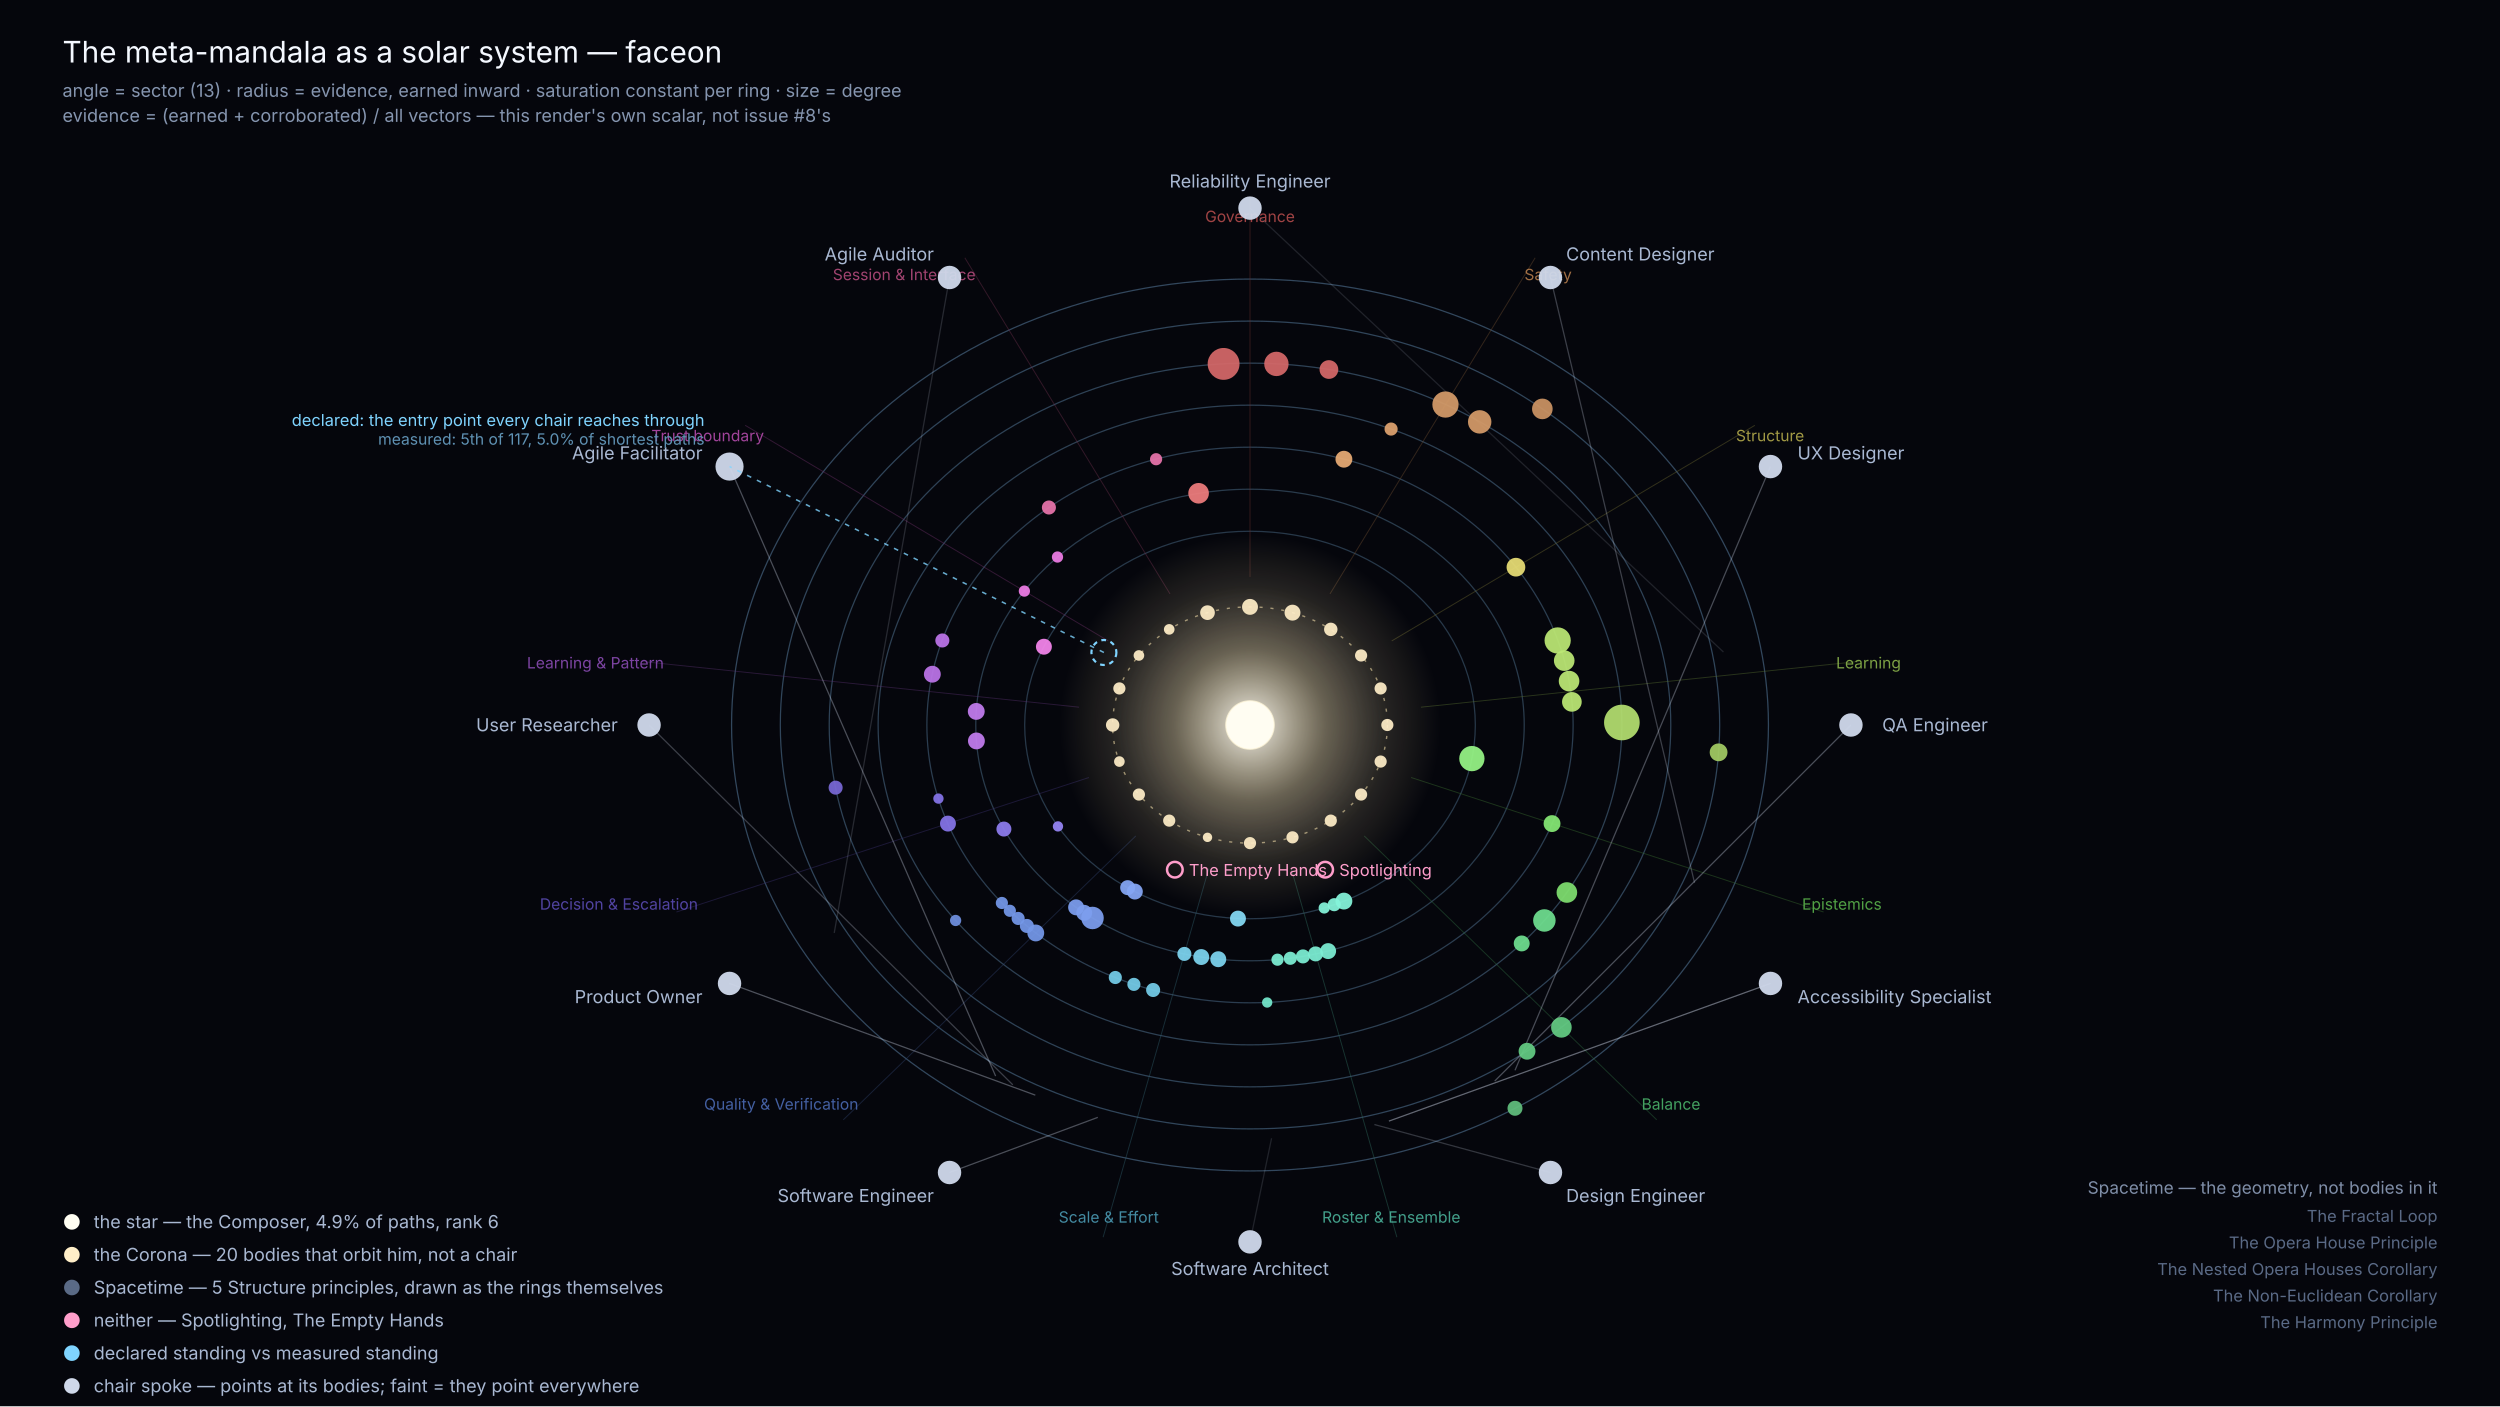
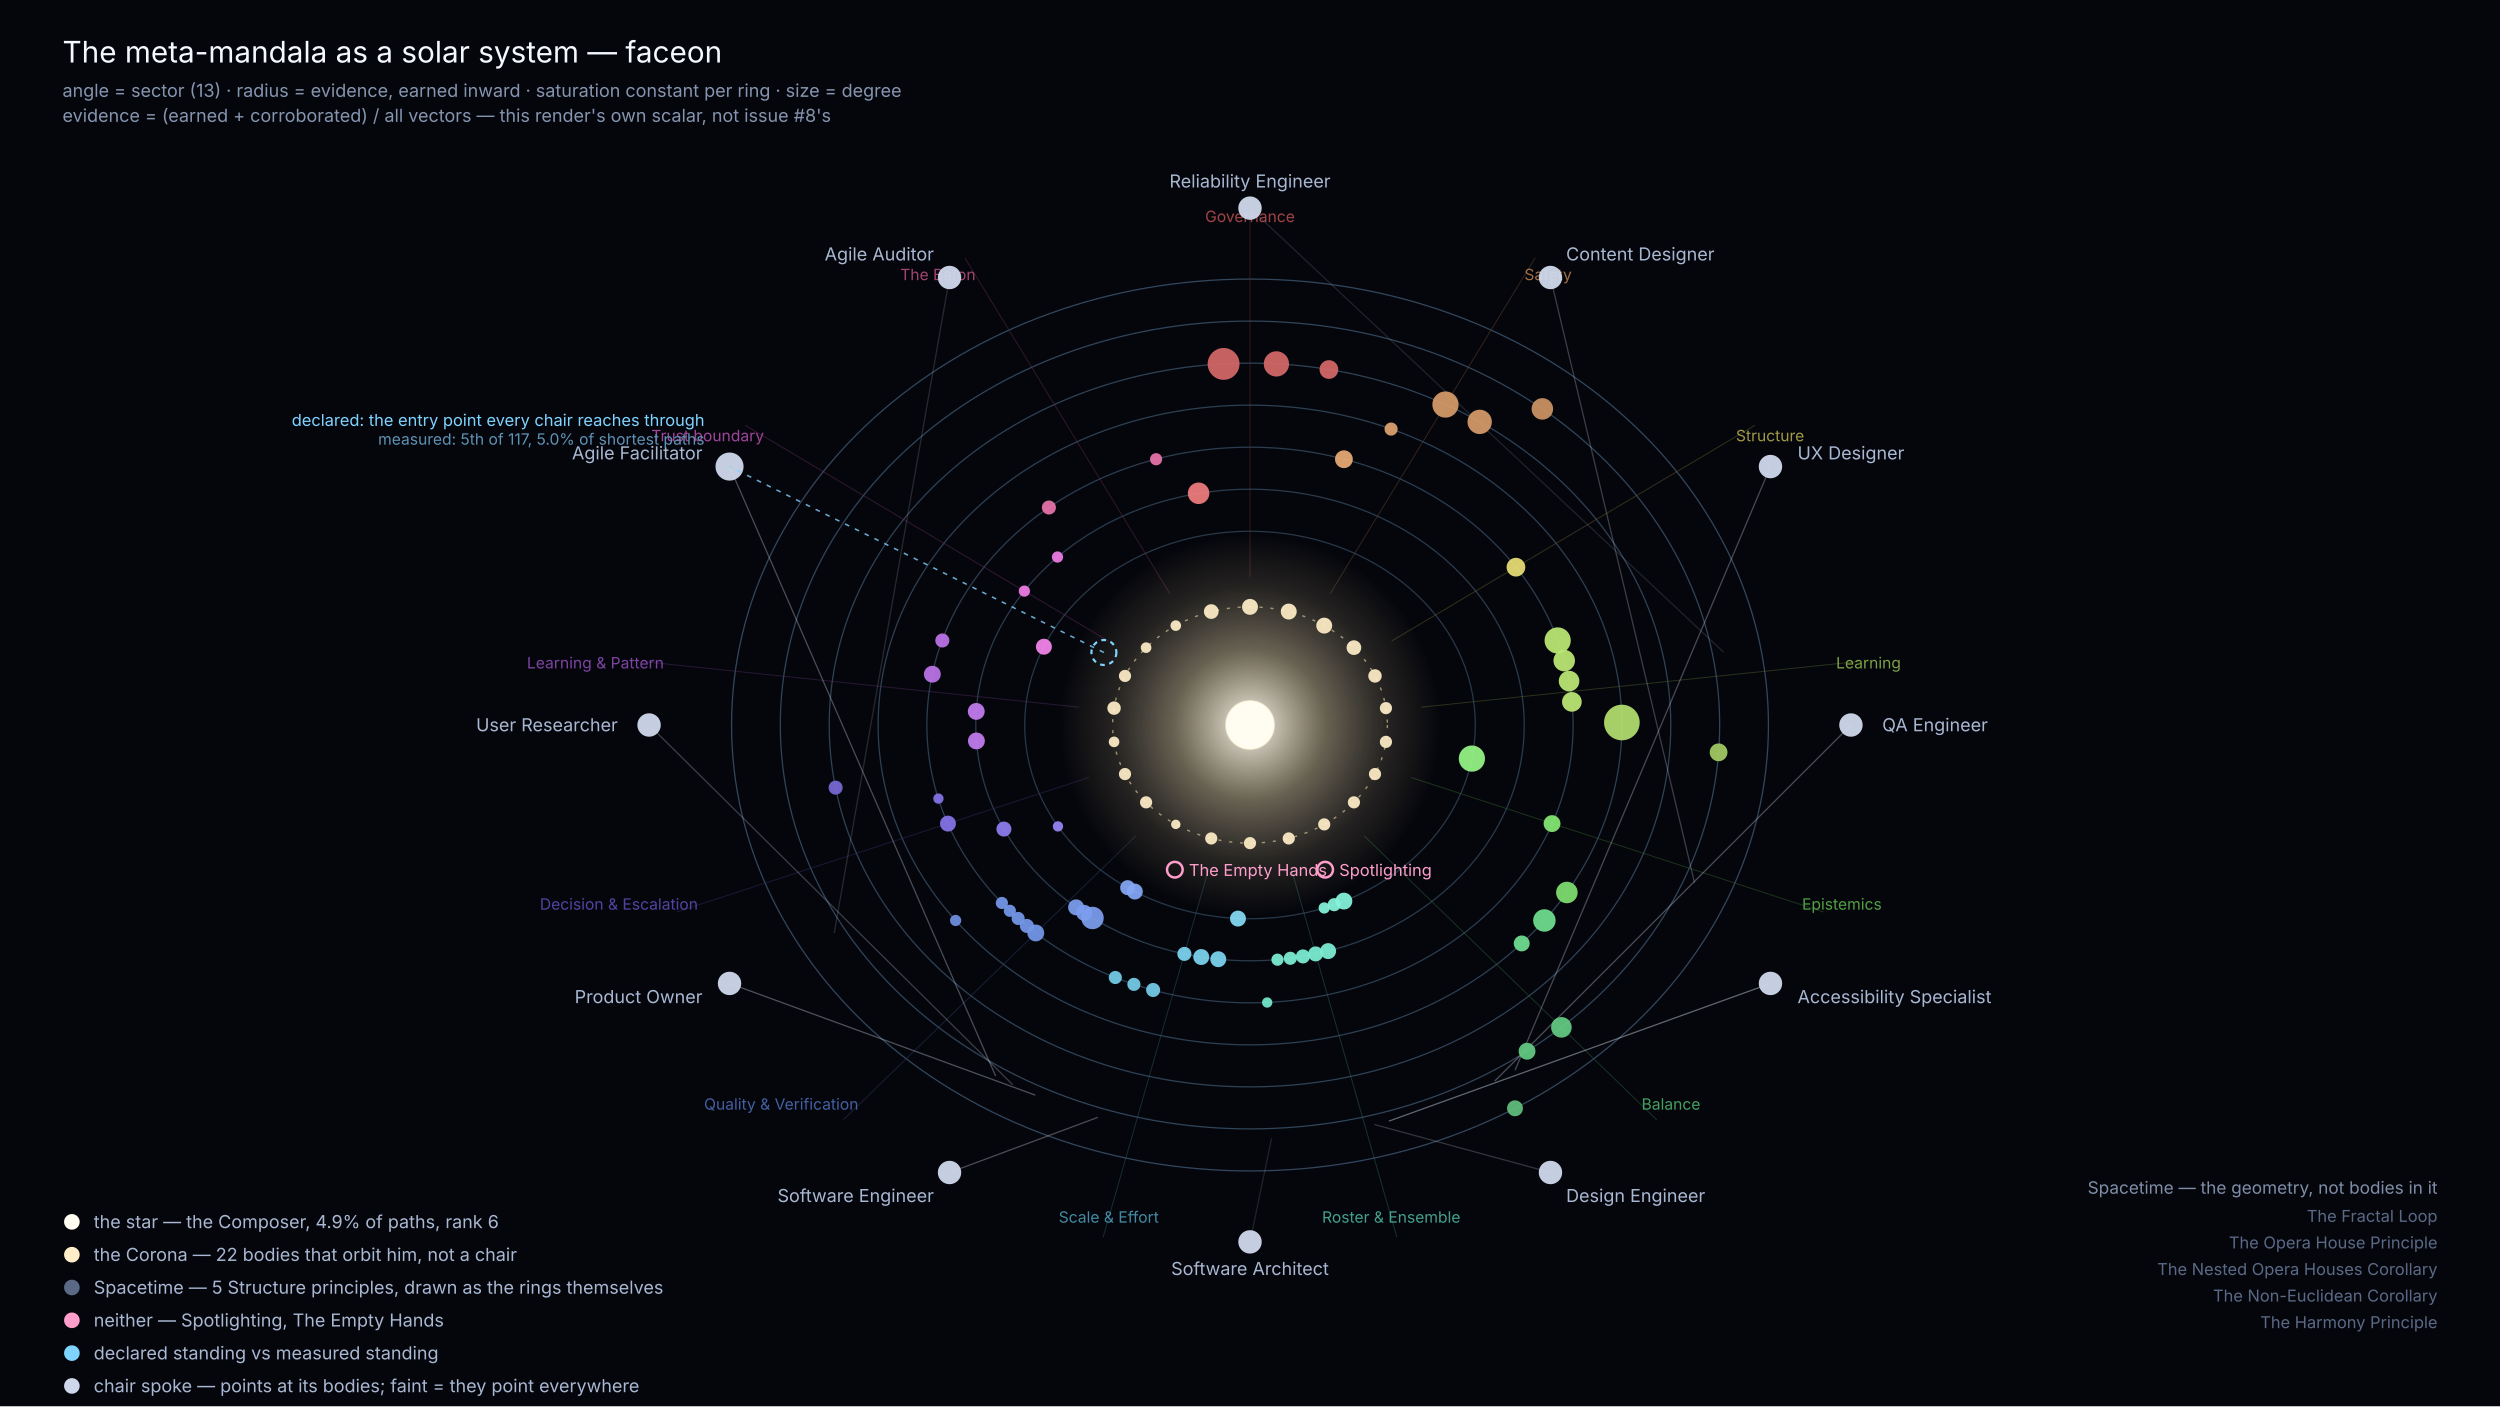
<svg xmlns="http://www.w3.org/2000/svg" width="1600" height="900" viewBox="0 0 1600 900" font-family="Inter, Helvetica, Arial, sans-serif">
  <defs>
    <radialGradient id="starGlow">
      <stop offset="0" stop-color="#fffdf4" stop-opacity=".95" />
      <stop offset=".55" stop-color="#ffeec0" stop-opacity=".35" />
      <stop offset="1" stop-color="#ffeec0" stop-opacity="0" />
    </radialGradient>
    <radialGradient id="coronaBand">
      <stop offset="0" stop-color="#ffe9b0" stop-opacity="0" />
      <stop offset=".72" stop-color="#ffe9b0" stop-opacity=".13" />
      <stop offset="1" stop-color="#ffe9b0" stop-opacity="0" />
    </radialGradient>
    <radialGradient id="vignette">
      <stop offset=".55" stop-color="#05070e" stop-opacity="0" />
      <stop offset="1" stop-color="#05070e" stop-opacity="0" />
    </radialGradient>
  </defs>
  <rect width="1600" height="900" fill="#05060c" />
  <g id="spacetime">
    <ellipse cx="800" cy="464" rx="144.2" ry="124.0" fill="none" stroke="hsl(210 30% 22%)" stroke-width="0.8" />
    <ellipse cx="800" cy="464" rx="175.5" ry="150.9" fill="none" stroke="hsl(210 30% 23%)" stroke-width="0.8" />
    <ellipse cx="800" cy="464" rx="206.8" ry="177.8" fill="none" stroke="hsl(210 30% 24%)" stroke-width="0.8" />
    <ellipse cx="800" cy="464" rx="238.0" ry="204.7" fill="none" stroke="hsl(210 30% 25%)" stroke-width="0.8" />
    <ellipse cx="800" cy="464" rx="269.3" ry="231.6" fill="none" stroke="hsl(210 30% 26%)" stroke-width="0.8" />
    <ellipse cx="800" cy="464" rx="300.6" ry="258.5" fill="none" stroke="hsl(210 30% 27%)" stroke-width="0.8" />
    <ellipse cx="800" cy="464" rx="331.8" ry="285.4" fill="none" stroke="hsl(210 30% 28%)" stroke-width="0.8" />
    <line x1="800.0" y1="369.2" x2="800.0" y2="126.4" stroke="hsl(0 40% 30%)" stroke-width=".6" opacity=".45" />
    <line x1="851.2" y1="380.1" x2="982.5" y2="165.0" stroke="hsl(28 40% 30%)" stroke-width=".6" opacity=".45" />
    <line x1="890.7" y1="410.2" x2="1123.1" y2="272.2" stroke="hsl(55 40% 30%)" stroke-width=".6" opacity=".45" />
    <line x1="909.4" y1="452.6" x2="1189.7" y2="423.3" stroke="hsl(83 40% 30%)" stroke-width=".6" opacity=".45" />
    <line x1="903.1" y1="497.6" x2="1167.1" y2="583.7" stroke="hsl(111 40% 30%)" stroke-width=".6" opacity=".45" />
    <line x1="873.1" y1="535.0" x2="1060.3" y2="716.7" stroke="hsl(138 40% 30%)" stroke-width=".6" opacity=".45" />
    <line x1="826.4" y1="556.0" x2="894.0" y2="791.8" stroke="hsl(166 40% 30%)" stroke-width=".6" opacity=".45" />
    <line x1="773.6" y1="556.0" x2="706.0" y2="791.8" stroke="hsl(194 40% 30%)" stroke-width=".6" opacity=".45" />
    <line x1="726.9" y1="535.0" x2="539.7" y2="716.7" stroke="hsl(222 40% 30%)" stroke-width=".6" opacity=".45" />
    <line x1="696.9" y1="497.6" x2="432.9" y2="583.7" stroke="hsl(249 40% 30%)" stroke-width=".6" opacity=".45" />
    <line x1="690.6" y1="452.6" x2="410.3" y2="423.3" stroke="hsl(277 40% 30%)" stroke-width=".6" opacity=".45" />
    <line x1="709.3" y1="410.2" x2="476.9" y2="272.2" stroke="hsl(305 40% 30%)" stroke-width=".6" opacity=".45" />
    <line x1="748.8" y1="380.1" x2="617.5" y2="165.0" stroke="hsl(332 40% 30%)" stroke-width=".6" opacity=".45" />
  </g>
  <rect width="1600" height="900" fill="url(#vignette)" />
  <g id="sectors">
    <text x="800.0" y="142.1" fill="hsl(0 45% 52%)" font-size="10" text-anchor="middle" opacity=".85">Governance</text>
    <text x="975.6" y="179.3" fill="hsl(28 45% 52%)" font-size="10" text-anchor="start" opacity=".85">Safety</text>
    <text x="1111.0" y="282.4" fill="hsl(55 45% 52%)" font-size="10" text-anchor="start" opacity=".85">Structure</text>
    <text x="1175.1" y="427.8" fill="hsl(83 45% 52%)" font-size="10" text-anchor="start" opacity=".85">Learning</text>
    <text x="1153.3" y="582.2" fill="hsl(111 45% 52%)" font-size="10" text-anchor="start" opacity=".85">Epistemics</text>
    <text x="1050.6" y="710.2" fill="hsl(138 45% 52%)" font-size="10" text-anchor="start" opacity=".85">Balance</text>
    <text x="890.4" y="782.5" fill="hsl(166 45% 52%)" font-size="10" text-anchor="middle" opacity=".85">Roster &amp; Ensemble</text>
    <text x="709.6" y="782.5" fill="hsl(194 45% 52%)" font-size="10" text-anchor="middle" opacity=".85">Scale &amp; Effort</text>
    <text x="549.4" y="710.2" fill="hsl(222 45% 52%)" font-size="10" text-anchor="end" opacity=".85">Quality &amp; Verification</text>
    <text x="446.7" y="582.2" fill="hsl(249 45% 52%)" font-size="10" text-anchor="end" opacity=".85">Decision &amp; Escalation</text>
    <text x="424.9" y="427.8" fill="hsl(277 45% 52%)" font-size="10" text-anchor="end" opacity=".85">Learning &amp; Pattern</text>
    <text x="489.0" y="282.4" fill="hsl(305 45% 52%)" font-size="10" text-anchor="end" opacity=".85">Trust boundary</text>
-     <text x="624.4" y="179.3" fill="hsl(332 45% 52%)" font-size="10" text-anchor="end" opacity=".85">Session &amp; Interface</text>
+     <text x="624.4" y="179.3" fill="hsl(332 45% 52%)" font-size="10" text-anchor="end" opacity=".85">The Baton</text>
  </g>
  <circle cx="800" cy="464" r="121.942" fill="url(#coronaBand)" />
  <ellipse cx="800" cy="464" rx="87.942" ry="75.6" fill="none" stroke="#ffe9b0" stroke-width=".9" stroke-dasharray="2 5" opacity=".55" />
  <circle cx="800.0" cy="388.4" r="5.1" fill="#ffeec8" opacity=".92" />
-   <circle cx="827.2" cy="392.1" r="5.1" fill="#ffeec8" opacity=".92" />
-   <circle cx="851.7" cy="402.8" r="4.3" fill="#ffeec8" opacity=".92" />
-   <circle cx="871.1" cy="419.5" r="3.9" fill="#ffeec8" opacity=".92" />
-   <circle cx="883.6" cy="440.6" r="3.9" fill="#ffeec8" opacity=".92" />
-   <circle cx="887.9" cy="464.0" r="3.9" fill="#ffeec8" opacity=".92" />
-   <circle cx="883.6" cy="487.4" r="3.9" fill="#ffeec8" opacity=".92" />
-   <circle cx="871.1" cy="508.5" r="3.9" fill="#ffeec8" opacity=".92" />
-   <circle cx="851.7" cy="525.2" r="3.9" fill="#ffeec8" opacity=".92" />
-   <circle cx="827.2" cy="535.9" r="3.9" fill="#ffeec8" opacity=".92" />
+   <circle cx="824.8" cy="391.4" r="5.1" fill="#ffeec8" opacity=".92" />
+   <circle cx="847.5" cy="400.4" r="5.1" fill="#ffeec8" opacity=".92" />
+   <circle cx="866.5" cy="414.5" r="4.7" fill="#ffeec8" opacity=".92" />
+   <circle cx="880.0" cy="432.6" r="4.3" fill="#ffeec8" opacity=".92" />
+   <circle cx="887.0" cy="453.2" r="3.9" fill="#ffeec8" opacity=".92" />
+   <circle cx="887.0" cy="474.8" r="3.9" fill="#ffeec8" opacity=".92" />
+   <circle cx="880.0" cy="495.4" r="3.9" fill="#ffeec8" opacity=".92" />
+   <circle cx="866.5" cy="513.5" r="3.9" fill="#ffeec8" opacity=".92" />
+   <circle cx="847.5" cy="527.6" r="3.9" fill="#ffeec8" opacity=".92" />
+   <circle cx="824.8" cy="536.6" r="3.9" fill="#ffeec8" opacity=".92" />
  <circle cx="800.0" cy="539.6" r="3.9" fill="#ffeec8" opacity=".92" />
-   <circle cx="772.8" cy="535.9" r="3.0" fill="#ffeec8" opacity=".92" />
-   <circle cx="748.3" cy="525.2" r="3.9" fill="#ffeec8" opacity=".92" />
-   <circle cx="728.9" cy="508.5" r="3.9" fill="#ffeec8" opacity=".92" />
-   <circle cx="716.4" cy="487.4" r="3.4" fill="#ffeec8" opacity=".92" />
-   <circle cx="712.1" cy="464.0" r="4.3" fill="#ffeec8" opacity=".92" />
-   <circle cx="716.4" cy="440.6" r="3.9" fill="#ffeec8" opacity=".92" />
-   <circle cx="728.9" cy="419.5" r="3.4" fill="#ffeec8" opacity=".92" />
-   <circle cx="748.3" cy="402.8" r="3.4" fill="#ffeec8" opacity=".92" />
-   <circle cx="772.8" cy="392.1" r="4.7" fill="#ffeec8" opacity=".92" />
+   <circle cx="775.2" cy="536.6" r="3.9" fill="#ffeec8" opacity=".92" />
+   <circle cx="752.5" cy="527.6" r="3.0" fill="#ffeec8" opacity=".92" />
+   <circle cx="733.5" cy="513.5" r="3.9" fill="#ffeec8" opacity=".92" />
+   <circle cx="720.0" cy="495.4" r="3.9" fill="#ffeec8" opacity=".92" />
+   <circle cx="713.0" cy="474.8" r="3.4" fill="#ffeec8" opacity=".92" />
+   <circle cx="713.0" cy="453.2" r="4.3" fill="#ffeec8" opacity=".92" />
+   <circle cx="720.0" cy="432.6" r="3.9" fill="#ffeec8" opacity=".92" />
+   <circle cx="733.5" cy="414.5" r="3.4" fill="#ffeec8" opacity=".92" />
+   <circle cx="752.5" cy="400.4" r="3.4" fill="#ffeec8" opacity=".92" />
+   <circle cx="775.2" cy="391.4" r="4.7" fill="#ffeec8" opacity=".92" />
  <circle cx="800" cy="464" r="88" fill="url(#starGlow)" />
  <circle cx="800" cy="464" r="15.5" fill="#fffdf2" />
  <circle cx="800" cy="464" r="15.5" fill="none" stroke="#fff6d8" stroke-width=".8" opacity=".7" />
  <circle cx="466.9" cy="298.6" r="9" fill="#cfd8ea" opacity=".95" />
  <text x="449.6" y="294.0" fill="#a9b8d2" font-size="11.5" text-anchor="end">Agile Facilitator</text>
  <line x1="466.9" y1="298.6" x2="637.2" y2="688.7" stroke="#cfd8ea" stroke-width=".8" opacity="0.34" />
  <circle cx="607.7" cy="177.6" r="7.5" fill="#cfd8ea" opacity=".95" />
  <text x="597.7" y="166.7" fill="#a9b8d2" font-size="11.5" text-anchor="end">Agile Auditor</text>
  <line x1="607.7" y1="177.6" x2="533.9" y2="597.1" stroke="#cfd8ea" stroke-width=".8" opacity="0.17" />
  <circle cx="1184.6" cy="464.0" r="7.5" fill="#cfd8ea" opacity=".95" />
  <text x="1204.6" y="468.0" fill="#a9b8d2" font-size="11.5" text-anchor="start">QA Engineer</text>
  <line x1="1184.6" y1="464.0" x2="956.6" y2="691.9" stroke="#cfd8ea" stroke-width=".8" opacity="0.35" />
  <circle cx="1133.1" cy="629.4" r="7.5" fill="#cfd8ea" opacity=".95" />
  <text x="1150.4" y="642.0" fill="#a9b8d2" font-size="11.5" text-anchor="start">Accessibility Specialist</text>
  <line x1="1133.1" y1="629.4" x2="888.9" y2="717.5" stroke="#cfd8ea" stroke-width=".8" opacity="0.46" />
  <circle cx="1133.1" cy="298.6" r="7.5" fill="#cfd8ea" opacity=".95" />
  <text x="1150.4" y="294.0" fill="#a9b8d2" font-size="11.5" text-anchor="start">UX Designer</text>
  <line x1="1133.1" y1="298.6" x2="969.6" y2="685.0" stroke="#cfd8ea" stroke-width=".8" opacity="0.33" />
  <circle cx="992.3" cy="177.6" r="7.5" fill="#cfd8ea" opacity=".95" />
  <text x="1002.3" y="166.7" fill="#a9b8d2" font-size="11.5" text-anchor="start">Content Designer</text>
  <line x1="992.3" y1="177.6" x2="1084.5" y2="565.0" stroke="#cfd8ea" stroke-width=".8" opacity="0.27" />
  <circle cx="992.3" cy="750.4" r="7.5" fill="#cfd8ea" opacity=".95" />
  <text x="1002.3" y="769.3" fill="#a9b8d2" font-size="11.5" text-anchor="start">Design Engineer</text>
  <line x1="992.3" y1="750.4" x2="879.6" y2="719.7" stroke="#cfd8ea" stroke-width=".8" opacity="0.23" />
  <circle cx="466.9" cy="629.4" r="7.5" fill="#cfd8ea" opacity=".95" />
  <text x="449.6" y="642.0" fill="#a9b8d2" font-size="11.5" text-anchor="end">Product Owner</text>
  <line x1="466.9" y1="629.4" x2="662.6" y2="700.9" stroke="#cfd8ea" stroke-width=".8" opacity="0.36" />
  <circle cx="415.4" cy="464.0" r="7.5" fill="#cfd8ea" opacity=".95" />
  <text x="395.4" y="468.0" fill="#a9b8d2" font-size="11.5" text-anchor="end">User Researcher</text>
  <line x1="415.4" y1="464.0" x2="648.2" y2="694.3" stroke="#cfd8ea" stroke-width=".8" opacity="0.27" />
  <circle cx="607.7" cy="750.4" r="7.5" fill="#cfd8ea" opacity=".95" />
  <text x="597.7" y="769.3" fill="#a9b8d2" font-size="11.5" text-anchor="end">Software Engineer</text>
  <line x1="607.7" y1="750.4" x2="702.6" y2="715.1" stroke="#cfd8ea" stroke-width=".8" opacity="0.34" />
  <circle cx="800.0" cy="794.8" r="7.5" fill="#cfd8ea" opacity=".95" />
  <text x="800.0" y="816.0" fill="#a9b8d2" font-size="11.5" text-anchor="middle">Software Architect</text>
  <line x1="800.0" y1="794.8" x2="813.8" y2="728.5" stroke="#cfd8ea" stroke-width=".8" opacity="0.14" />
  <circle cx="800.0" cy="133.2" r="7.5" fill="#cfd8ea" opacity=".95" />
  <text x="800.0" y="120.0" fill="#a9b8d2" font-size="11.5" text-anchor="middle">Reliability Engineer</text>
  <line x1="800.0" y1="133.2" x2="1103.0" y2="417.3" stroke="#cfd8ea" stroke-width=".8" opacity="0.14" />
-   <circle cx="816.9" cy="232.9" r="7.8" fill="hsl(0 56% 62%)" opacity=".93" />
-   <circle cx="767.1" cy="315.7" r="6.6" fill="hsl(0 77% 71%)" opacity=".93" />
+   <circle cx="816.9" cy="232.9" r="8.1" fill="hsl(0 56% 62%)" opacity=".93" />
+   <circle cx="767.1" cy="315.7" r="6.9" fill="hsl(0 77% 71%)" opacity=".93" />
  <circle cx="850.5" cy="236.5" r="6.0" fill="hsl(0 56% 62%)" opacity=".93" />
  <circle cx="783.1" cy="232.9" r="10.2" fill="hsl(0 56% 62%)" opacity=".93" />
-   <circle cx="987.1" cy="261.7" r="6.6" fill="hsl(28 49% 59%)" opacity=".93" />
-   <circle cx="860.1" cy="293.9" r="5.4" fill="hsl(28 70% 68%)" opacity=".93" />
-   <circle cx="947.0" cy="270.0" r="7.5" fill="hsl(28 56% 62%)" opacity=".93" />
+   <circle cx="987.1" cy="261.7" r="6.9" fill="hsl(28 49% 59%)" opacity=".93" />
+   <circle cx="860.1" cy="293.9" r="5.7" fill="hsl(28 70% 68%)" opacity=".93" />
+   <circle cx="947.0" cy="270.0" r="7.8" fill="hsl(28 56% 62%)" opacity=".93" />
  <circle cx="925.1" cy="258.9" r="8.4" fill="hsl(28 56% 62%)" opacity=".93" />
  <circle cx="890.3" cy="274.6" r="4.2" fill="hsl(28 63% 65%)" opacity=".93" />
  <circle cx="970.2" cy="363.0" r="6.0" fill="hsl(55 70% 68%)" opacity=".93" />
-   <circle cx="1001.1" cy="422.8" r="6.6" fill="hsl(83 70% 68%)" opacity=".93" />
+   <circle cx="1001.1" cy="422.8" r="6.9" fill="hsl(83 70% 68%)" opacity=".93" />
  <circle cx="1006.0" cy="449.2" r="6.3" fill="hsl(83 70% 68%)" opacity=".93" />
  <circle cx="1038.0" cy="462.4" r="11.4" fill="hsl(83 63% 65%)" opacity=".93" />
  <circle cx="996.9" cy="409.9" r="8.4" fill="hsl(83 70% 68%)" opacity=".93" />
  <circle cx="1099.9" cy="481.5" r="5.7" fill="hsl(83 49% 59%)" opacity=".93" />
  <circle cx="1004.2" cy="435.9" r="6.6" fill="hsl(83 70% 68%)" opacity=".93" />
  <circle cx="993.3" cy="527.1" r="5.4" fill="hsl(111 70% 68%)" opacity=".93" />
-   <circle cx="1002.8" cy="571.2" r="6.6" fill="hsl(111 63% 65%)" opacity=".93" />
-   <circle cx="942.0" cy="485.5" r="8.1" fill="hsl(111 84% 74%)" opacity=".93" />
+   <circle cx="1002.8" cy="571.2" r="6.9" fill="hsl(111 63% 65%)" opacity=".93" />
+   <circle cx="942.0" cy="485.5" r="8.4" fill="hsl(111 84% 74%)" opacity=".93" />
  <circle cx="988.4" cy="589.1" r="7.2" fill="hsl(138 63% 65%)" opacity=".93" />
  <circle cx="973.9" cy="603.8" r="5.1" fill="hsl(138 63% 65%)" opacity=".93" />
  <circle cx="977.3" cy="672.8" r="5.4" fill="hsl(138 49% 59%)" opacity=".93" />
  <circle cx="999.3" cy="657.5" r="6.6" fill="hsl(138 49% 59%)" opacity=".93" />
-   <circle cx="969.6" cy="709.3" r="4.8" fill="hsl(138 42% 56%)" opacity=".93" />
+   <circle cx="969.6" cy="709.3" r="5.1" fill="hsl(138 42% 56%)" opacity=".93" />
  <circle cx="842.0" cy="610.5" r="4.8" fill="hsl(166 77% 71%)" opacity=".93" />
  <circle cx="860.1" cy="576.7" r="5.4" fill="hsl(166 84% 74%)" opacity=".93" />
  <circle cx="833.9" cy="612.1" r="4.5" fill="hsl(166 77% 71%)" opacity=".93" />
  <circle cx="811.0" cy="641.6" r="3.3" fill="hsl(166 70% 68%)" opacity=".93" />
  <circle cx="850.0" cy="608.7" r="5.1" fill="hsl(166 77% 71%)" opacity=".93" />
  <circle cx="853.9" cy="579.0" r="4.2" fill="hsl(166 84% 74%)" opacity=".93" />
  <circle cx="847.5" cy="581.1" r="3.6" fill="hsl(166 84% 74%)" opacity=".93" />
  <circle cx="825.8" cy="613.3" r="4.2" fill="hsl(166 77% 71%)" opacity=".93" />
  <circle cx="817.6" cy="614.2" r="3.9" fill="hsl(166 77% 71%)" opacity=".93" />
  <circle cx="779.7" cy="613.9" r="5.1" fill="hsl(194 77% 71%)" opacity=".93" />
  <circle cx="792.3" cy="587.9" r="5.1" fill="hsl(194 84% 74%)" opacity=".93" />
  <circle cx="738.0" cy="633.6" r="4.5" fill="hsl(194 70% 68%)" opacity=".93" />
  <circle cx="758.0" cy="610.5" r="4.5" fill="hsl(194 77% 71%)" opacity=".93" />
  <circle cx="768.8" cy="612.5" r="5.1" fill="hsl(194 77% 71%)" opacity=".93" />
  <circle cx="725.7" cy="630.0" r="4.2" fill="hsl(194 70% 68%)" opacity=".93" />
  <circle cx="713.8" cy="625.6" r="4.2" fill="hsl(194 70% 68%)" opacity=".93" />
  <circle cx="693.9" cy="584.2" r="5.1" fill="hsl(222 77% 71%)" opacity=".93" />
  <circle cx="699.2" cy="587.5" r="7.2" fill="hsl(222 77% 71%)" opacity=".93" />
  <circle cx="662.9" cy="597.1" r="5.4" fill="hsl(222 70% 68%)" opacity=".93" />
  <circle cx="657.2" cy="592.6" r="4.5" fill="hsl(222 70% 68%)" opacity=".93" />
  <circle cx="646.3" cy="582.9" r="3.9" fill="hsl(222 70% 68%)" opacity=".93" />
  <circle cx="726.3" cy="570.6" r="5.1" fill="hsl(222 84% 74%)" opacity=".93" />
  <circle cx="611.6" cy="589.1" r="3.6" fill="hsl(222 63% 65%)" opacity=".93" />
  <circle cx="688.7" cy="580.7" r="5.1" fill="hsl(222 77% 71%)" opacity=".93" />
  <circle cx="721.7" cy="568.1" r="4.8" fill="hsl(222 84% 74%)" opacity=".93" />
  <circle cx="641.2" cy="577.9" r="3.9" fill="hsl(222 70% 68%)" opacity=".93" />
  <circle cx="651.6" cy="587.8" r="4.2" fill="hsl(222 70% 68%)" opacity=".93" />
  <circle cx="534.8" cy="504.1" r="4.5" fill="hsl(249 56% 62%)" opacity=".93" />
  <circle cx="677.1" cy="528.9" r="3.3" fill="hsl(249 84% 74%)" opacity=".93" />
  <circle cx="606.7" cy="527.1" r="5.1" fill="hsl(249 70% 68%)" opacity=".93" />
  <circle cx="642.5" cy="530.6" r="4.8" fill="hsl(249 77% 71%)" opacity=".93" />
  <circle cx="600.6" cy="511.1" r="3.3" fill="hsl(249 70% 68%)" opacity=".93" />
  <circle cx="603.1" cy="409.9" r="4.5" fill="hsl(277 70% 68%)" opacity=".93" />
  <circle cx="596.7" cy="431.5" r="5.4" fill="hsl(277 70% 68%)" opacity=".93" />
  <circle cx="624.9" cy="474.2" r="5.4" fill="hsl(277 77% 71%)" opacity=".93" />
  <circle cx="624.8" cy="455.3" r="5.4" fill="hsl(277 77% 71%)" opacity=".93" />
  <circle cx="655.6" cy="378.3" r="3.6" fill="hsl(305 77% 71%)" opacity=".93" />
  <circle cx="668.1" cy="413.9" r="5.1" fill="hsl(305 84% 74%)" opacity=".93" />
  <circle cx="676.8" cy="356.5" r="3.6" fill="hsl(305 77% 71%)" opacity=".93" />
  <circle cx="671.3" cy="324.8" r="4.5" fill="hsl(332 70% 68%)" opacity=".93" />
  <circle cx="739.9" cy="293.9" r="3.9" fill="hsl(332 70% 68%)" opacity=".93" />
  <circle cx="848.1" cy="556.6" r="5" fill="none" stroke="#ff9ecb" stroke-width="1.6" />
  <text x="857.1" y="560.6" fill="#ff9ecb" font-size="10.5">Spotlighting</text>
  <circle cx="751.9" cy="556.6" r="5" fill="none" stroke="#ff9ecb" stroke-width="1.6" />
  <text x="760.9" y="560.6" fill="#ff9ecb" font-size="10.5">The Empty Hands</text>
  <line x1="706.5" y1="417.6" x2="466.9" y2="298.6" stroke="#7fd4ff" stroke-width="1" stroke-dasharray="3 4" opacity=".8" />
  <circle cx="706.5" cy="417.6" r="8" fill="none" stroke="#7fd4ff" stroke-width="1.4" stroke-dasharray="3 3" />
  <text x="450.9" y="272.6" fill="#7fd4ff" font-size="10.5" text-anchor="end">declared: the entry point every chair reaches through</text>
  <text x="450.9" y="284.6" fill="#5f92b4" font-size="10" text-anchor="end">measured: 5th of 117, 5.0% of shortest paths</text>
  <text x="40" y="40" fill="#f4f8ff" font-size="19">The meta-mandala as a solar system — faceon</text>
  <text x="40" y="62" fill="#8595af" font-size="11.5">angle = sector (13) · radius = evidence, earned inward · saturation constant per ring · size = degree</text>
  <text x="40" y="78" fill="#8595af" font-size="11.5">evidence = (earned + corroborated) / all vectors — this render's own scalar, not issue #8's</text>
  <circle cx="46" cy="782" r="5" fill="#fffdf2" />
  <text x="60" y="786" fill="#a9b8d2" font-size="11.5">the star — the Composer, 4.9% of paths, rank 6</text>
  <circle cx="46" cy="803" r="5" fill="#ffeec8" />
-   <text x="60" y="807" fill="#a9b8d2" font-size="11.5">the Corona — 20 bodies that orbit him, not a chair</text>
+   <text x="60" y="807" fill="#a9b8d2" font-size="11.5">the Corona — 22 bodies that orbit him, not a chair</text>
  <circle cx="46" cy="824" r="5" fill="#5a6a86" />
  <text x="60" y="828" fill="#a9b8d2" font-size="11.5">Spacetime — 5 Structure principles, drawn as the rings themselves</text>
  <circle cx="46" cy="845" r="5" fill="#ff9ecb" />
  <text x="60" y="849" fill="#a9b8d2" font-size="11.5">neither — Spotlighting, The Empty Hands</text>
  <circle cx="46" cy="866" r="5" fill="#7fd4ff" />
  <text x="60" y="870" fill="#a9b8d2" font-size="11.5">declared standing vs measured standing</text>
  <circle cx="46" cy="887" r="5" fill="#cfd8ea" />
  <text x="60" y="891" fill="#a9b8d2" font-size="11.5">chair spoke — points at its bodies; faint = they point everywhere</text>
  <text x="1560" y="782" fill="#5a6a86" font-size="10.5" text-anchor="end">The Fractal Loop</text>
  <text x="1560" y="799" fill="#5a6a86" font-size="10.5" text-anchor="end">The Opera House Principle</text>
  <text x="1560" y="816" fill="#5a6a86" font-size="10.5" text-anchor="end">The Nested Opera Houses Corollary</text>
  <text x="1560" y="833" fill="#5a6a86" font-size="10.5" text-anchor="end">The Non-Euclidean Corollary</text>
  <text x="1560" y="850" fill="#5a6a86" font-size="10.5" text-anchor="end">The Harmony Principle</text>
  <text x="1560" y="764" fill="#7f8ea8" font-size="11" text-anchor="end">Spacetime — the geometry, not bodies in it</text>
</svg>
